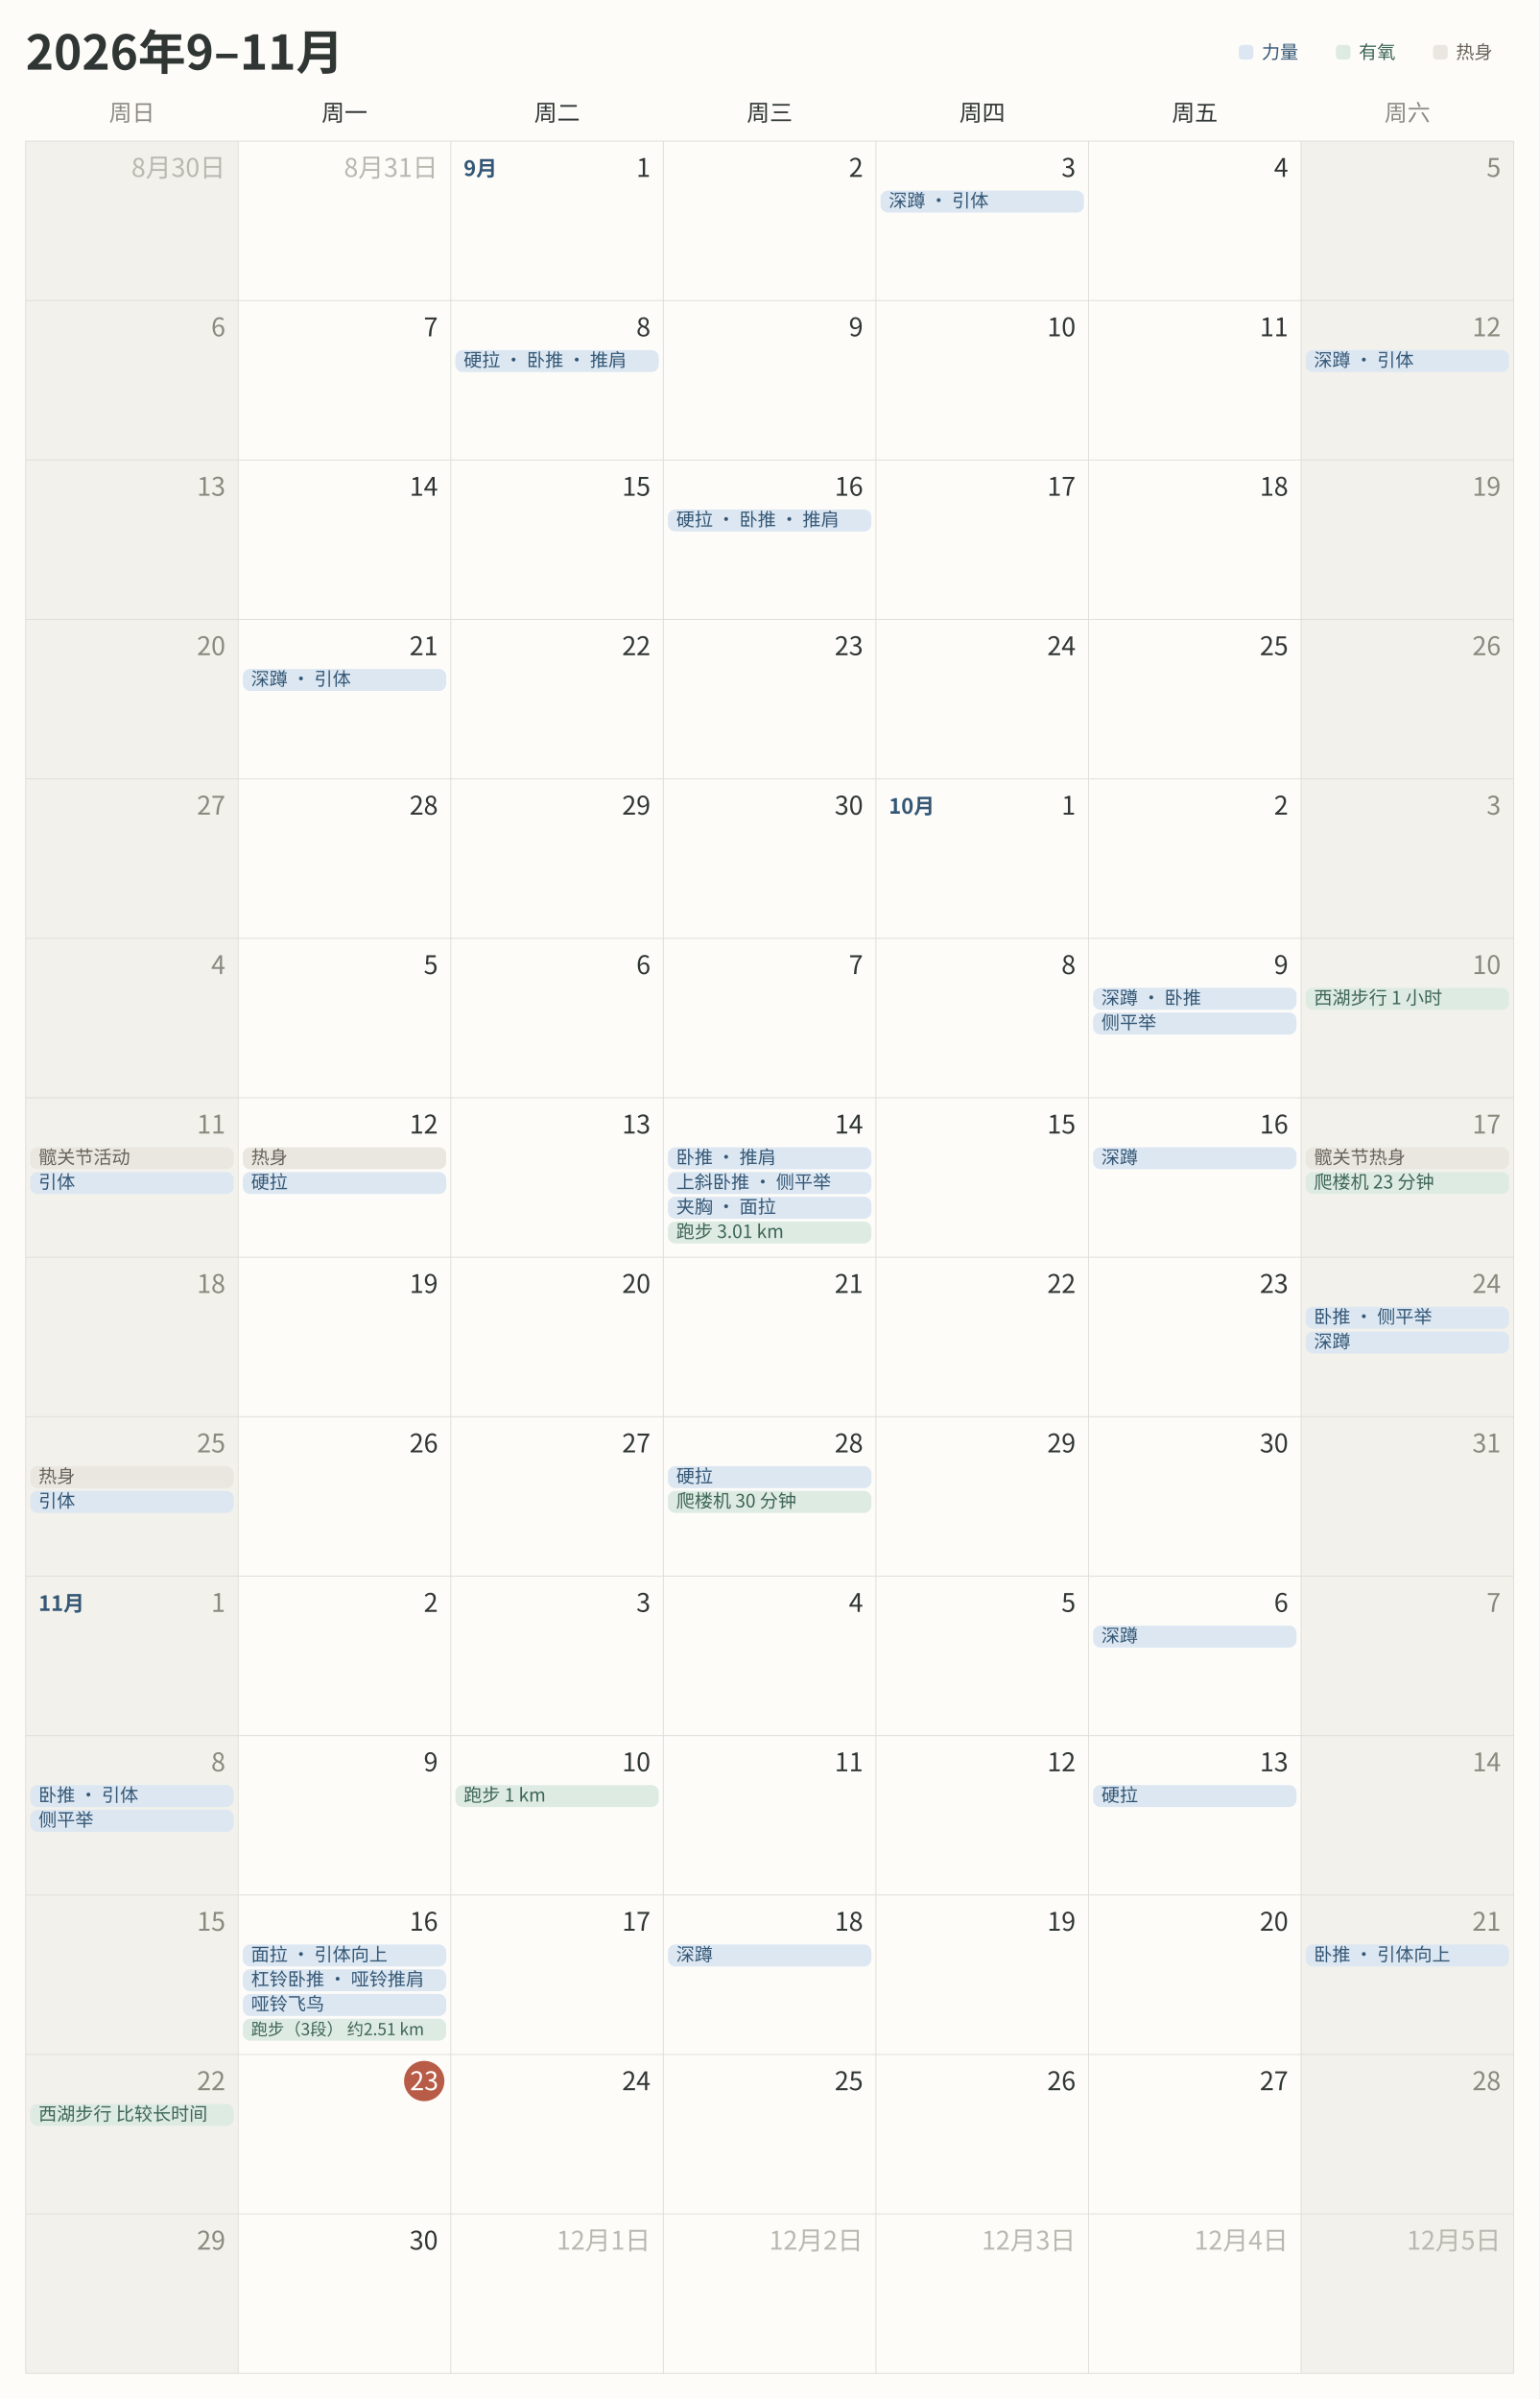
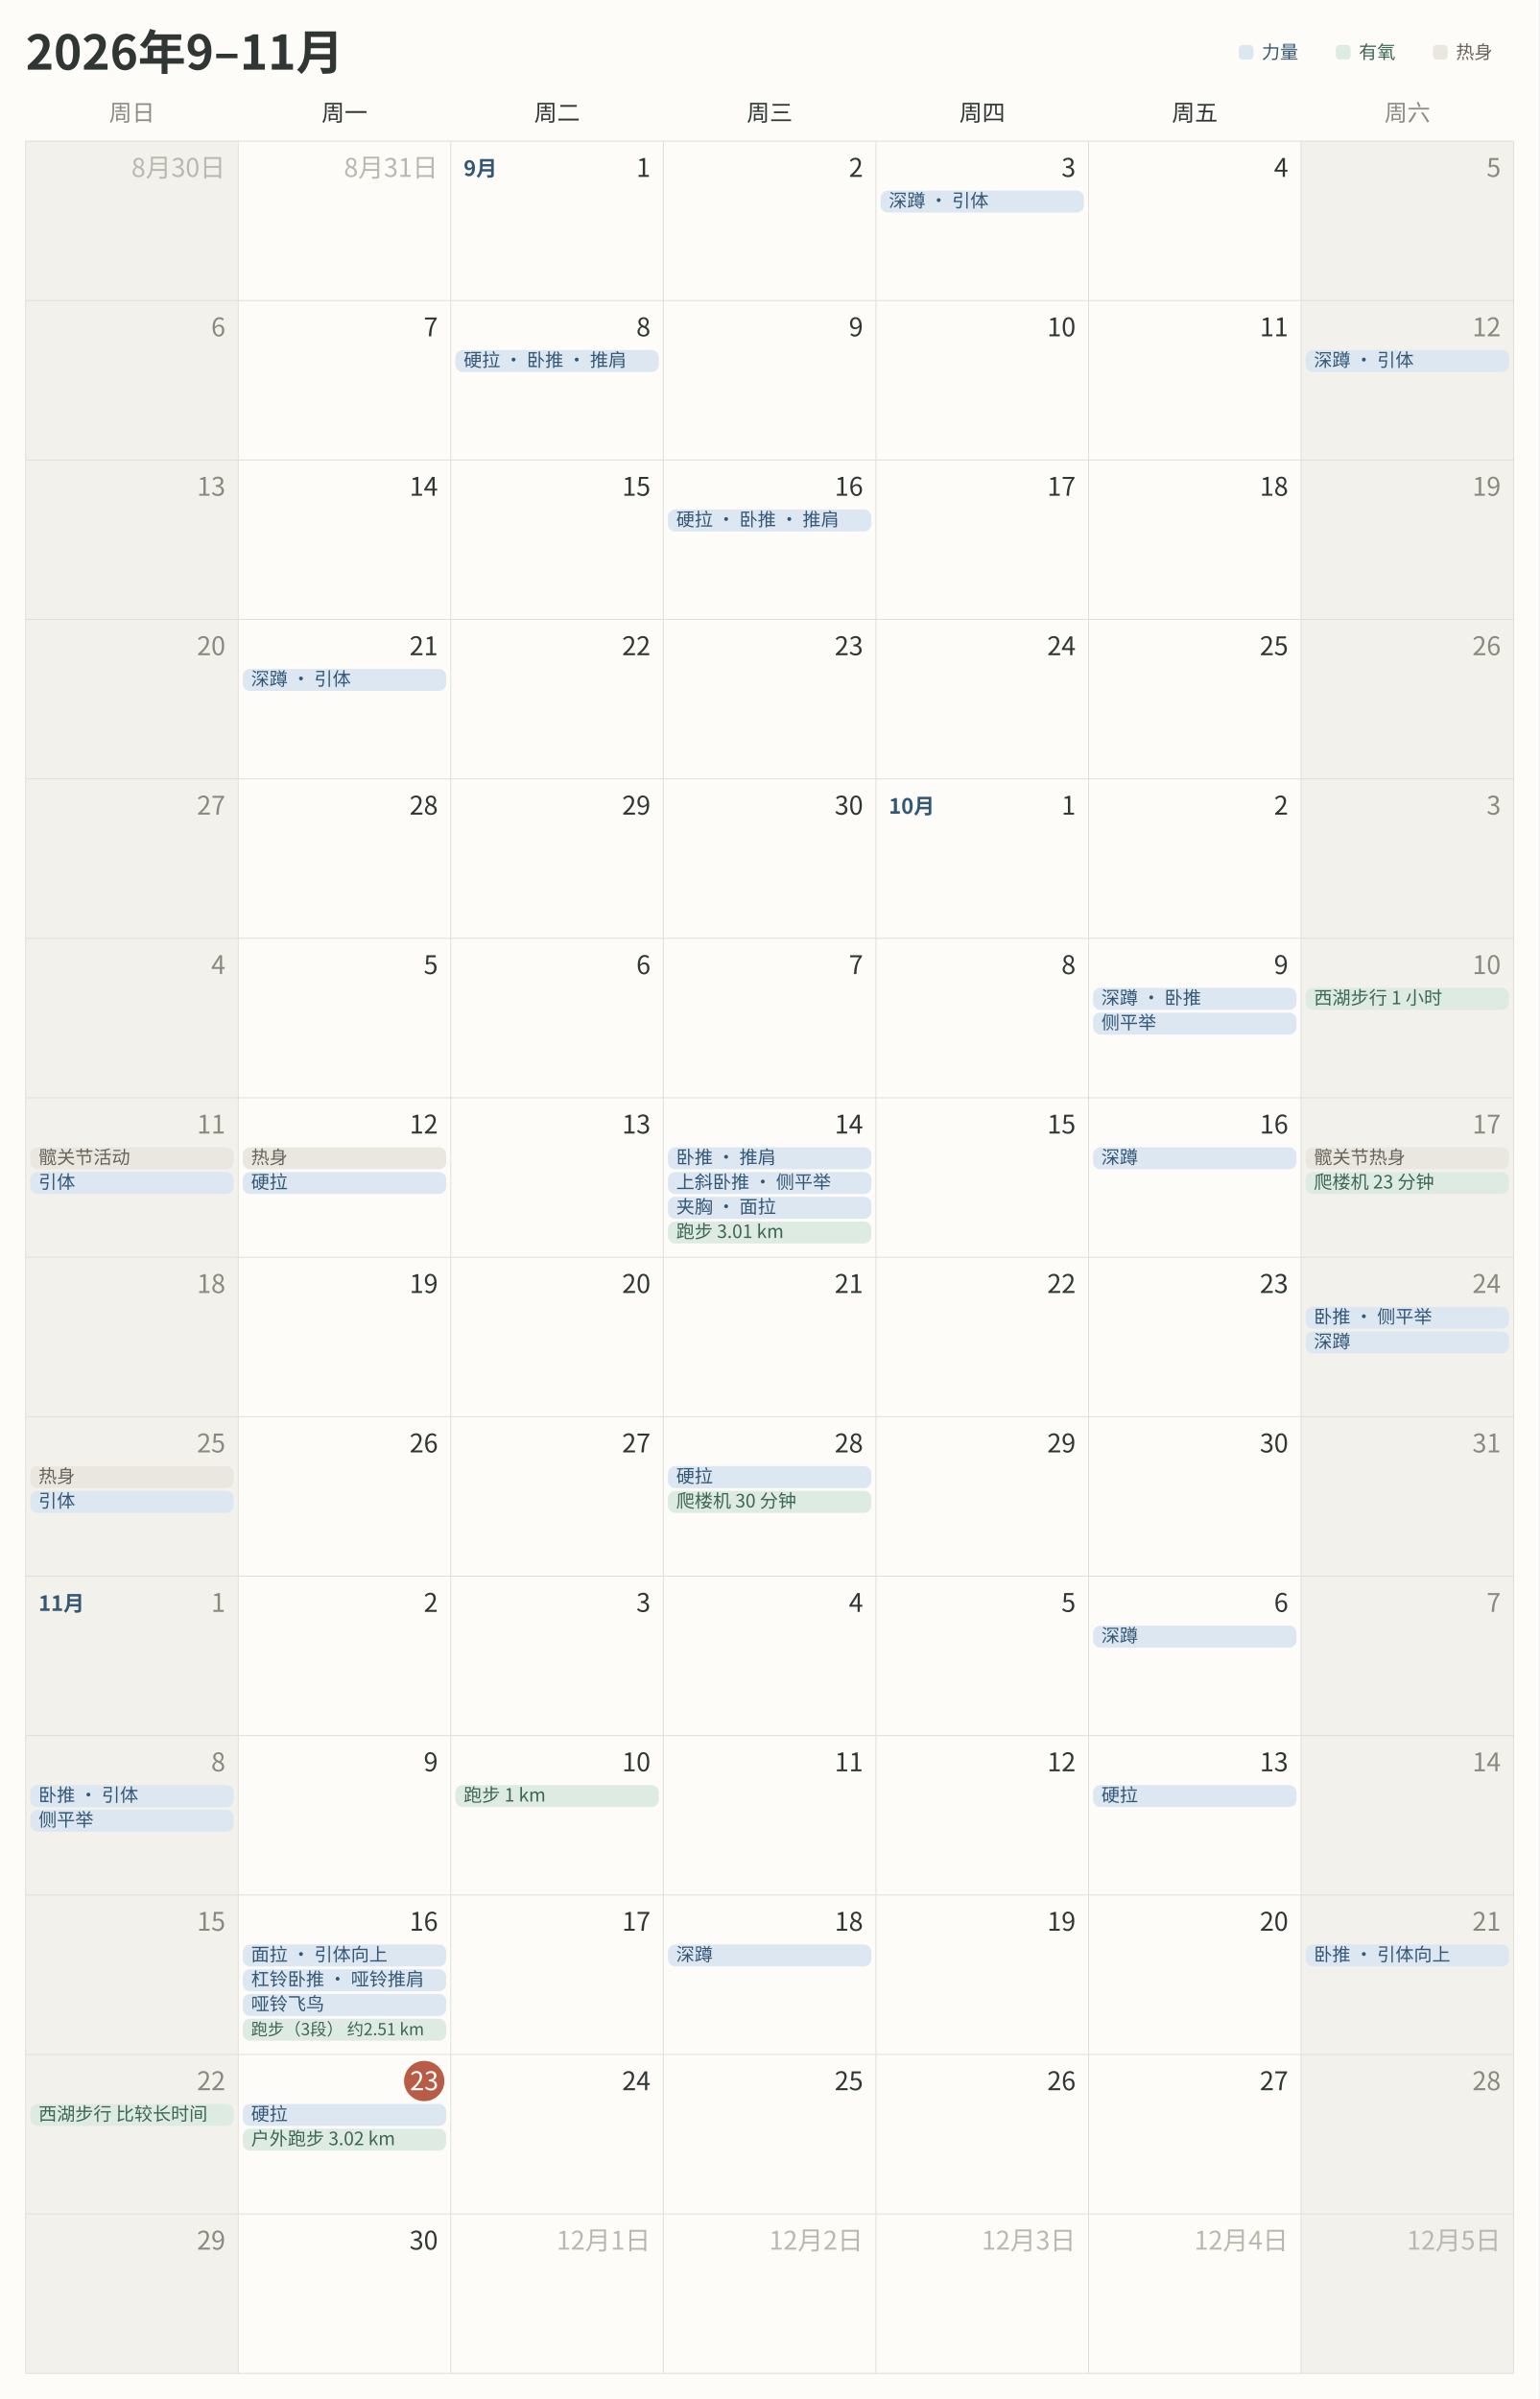
<svg xmlns="http://www.w3.org/2000/svg" width="1680" height="2618" viewBox="0 0 1680 2618" role="img" aria-labelledby="title description">
  <rect width="1680" height="2618" fill="#fdfcf9" />
  <g font-family="-apple-system, BlinkMacSystemFont, 'PingFang SC', 'Microsoft YaHei', 'Noto Sans CJK SC', sans-serif">
    <text x="28" y="76" font-size="52" font-weight="700" fill="#303634">2026年9–11月</text>
    <rect x="1352" y="49" width="16" height="16" rx="4" fill="#dce7f2" />
    <text x="1377" y="64" font-size="20" fill="#345775">力量</text>
    <rect x="1458" y="49" width="16" height="16" rx="4" fill="#deebe3" />
    <text x="1483" y="64" font-size="20" fill="#3d6555">有氧</text>
    <rect x="1564" y="49" width="16" height="16" rx="4" fill="#eae7e0" />
    <text x="1589" y="64" font-size="20" fill="#686359">热身</text>
    <text x="144.0" y="132" text-anchor="middle" font-size="25" fill="#8c8b82">周日</text>
    <text x="376.0" y="132" text-anchor="middle" font-size="25" fill="#303634">周一</text>
    <text x="608.0" y="132" text-anchor="middle" font-size="25" fill="#303634">周二</text>
    <text x="840.0" y="132" text-anchor="middle" font-size="25" fill="#303634">周三</text>
    <text x="1072.0" y="132" text-anchor="middle" font-size="25" fill="#303634">周四</text>
    <text x="1304.0" y="132" text-anchor="middle" font-size="25" fill="#303634">周五</text>
    <text x="1536.0" y="132" text-anchor="middle" font-size="25" fill="#8c8b82">周六</text>
    <rect x="28" y="154" width="232" height="174" fill="#f2f1ec" />
    <text x="246" y="193" text-anchor="end" font-size="28" fill="#b9b8af">8月30日</text>
    <rect x="260" y="154" width="232" height="174" fill="#fdfcf9" />
    <text x="478" y="193" text-anchor="end" font-size="28" fill="#b9b8af">8月31日</text>
    <rect x="492" y="154" width="232" height="174" fill="#fdfcf9" />
    <text x="506" y="192" font-size="23" font-weight="600" fill="#345775">9月</text>
    <text x="710" y="193" text-anchor="end" font-size="28" fill="#303634">1</text>
    <rect x="724" y="154" width="232" height="174" fill="#fdfcf9" />
    <text x="942" y="193" text-anchor="end" font-size="28" fill="#303634">2</text>
    <rect x="956" y="154" width="232" height="174" fill="#fdfcf9" />
    <text x="1174" y="193" text-anchor="end" font-size="28" fill="#303634">3</text>
    <g>
      <rect x="961" y="208" width="222" height="24" rx="8" fill="#dce7f2" />
      <text x="970" y="226" font-size="20.00" fill="#345775">深蹲 · 引体</text>
    </g>
    <rect x="1188" y="154" width="232" height="174" fill="#fdfcf9" />
    <text x="1406" y="193" text-anchor="end" font-size="28" fill="#303634">4</text>
    <rect x="1420" y="154" width="232" height="174" fill="#f2f1ec" />
    <text x="1638" y="193" text-anchor="end" font-size="28" fill="#89897e">5</text>
    <rect x="28" y="328" width="232" height="174" fill="#f2f1ec" />
    <text x="246" y="367" text-anchor="end" font-size="28" fill="#89897e">6</text>
    <rect x="260" y="328" width="232" height="174" fill="#fdfcf9" />
    <text x="478" y="367" text-anchor="end" font-size="28" fill="#303634">7</text>
    <rect x="492" y="328" width="232" height="174" fill="#fdfcf9" />
    <text x="710" y="367" text-anchor="end" font-size="28" fill="#303634">8</text>
    <g>
      <rect x="497" y="382" width="222" height="24" rx="8" fill="#dce7f2" />
      <text x="506" y="400" font-size="20.00" fill="#345775">硬拉 · 卧推 · 推肩</text>
    </g>
    <rect x="724" y="328" width="232" height="174" fill="#fdfcf9" />
    <text x="942" y="367" text-anchor="end" font-size="28" fill="#303634">9</text>
    <rect x="956" y="328" width="232" height="174" fill="#fdfcf9" />
    <text x="1174" y="367" text-anchor="end" font-size="28" fill="#303634">10</text>
    <rect x="1188" y="328" width="232" height="174" fill="#fdfcf9" />
    <text x="1406" y="367" text-anchor="end" font-size="28" fill="#303634">11</text>
    <rect x="1420" y="328" width="232" height="174" fill="#f2f1ec" />
    <text x="1638" y="367" text-anchor="end" font-size="28" fill="#89897e">12</text>
    <g>
      <rect x="1425" y="382" width="222" height="24" rx="8" fill="#dce7f2" />
      <text x="1434" y="400" font-size="20.00" fill="#345775">深蹲 · 引体</text>
    </g>
    <rect x="28" y="502" width="232" height="174" fill="#f2f1ec" />
    <text x="246" y="541" text-anchor="end" font-size="28" fill="#89897e">13</text>
    <rect x="260" y="502" width="232" height="174" fill="#fdfcf9" />
    <text x="478" y="541" text-anchor="end" font-size="28" fill="#303634">14</text>
    <rect x="492" y="502" width="232" height="174" fill="#fdfcf9" />
    <text x="710" y="541" text-anchor="end" font-size="28" fill="#303634">15</text>
    <rect x="724" y="502" width="232" height="174" fill="#fdfcf9" />
    <text x="942" y="541" text-anchor="end" font-size="28" fill="#303634">16</text>
    <g>
      <rect x="729" y="556" width="222" height="24" rx="8" fill="#dce7f2" />
      <text x="738" y="574" font-size="20.00" fill="#345775">硬拉 · 卧推 · 推肩</text>
    </g>
    <rect x="956" y="502" width="232" height="174" fill="#fdfcf9" />
    <text x="1174" y="541" text-anchor="end" font-size="28" fill="#303634">17</text>
    <rect x="1188" y="502" width="232" height="174" fill="#fdfcf9" />
    <text x="1406" y="541" text-anchor="end" font-size="28" fill="#303634">18</text>
    <rect x="1420" y="502" width="232" height="174" fill="#f2f1ec" />
    <text x="1638" y="541" text-anchor="end" font-size="28" fill="#89897e">19</text>
    <rect x="28" y="676" width="232" height="174" fill="#f2f1ec" />
    <text x="246" y="715" text-anchor="end" font-size="28" fill="#89897e">20</text>
    <rect x="260" y="676" width="232" height="174" fill="#fdfcf9" />
    <text x="478" y="715" text-anchor="end" font-size="28" fill="#303634">21</text>
    <g>
      <rect x="265" y="730" width="222" height="24" rx="8" fill="#dce7f2" />
      <text x="274" y="748" font-size="20.00" fill="#345775">深蹲 · 引体</text>
    </g>
    <rect x="492" y="676" width="232" height="174" fill="#fdfcf9" />
    <text x="710" y="715" text-anchor="end" font-size="28" fill="#303634">22</text>
    <rect x="724" y="676" width="232" height="174" fill="#fdfcf9" />
    <text x="942" y="715" text-anchor="end" font-size="28" fill="#303634">23</text>
    <rect x="956" y="676" width="232" height="174" fill="#fdfcf9" />
    <text x="1174" y="715" text-anchor="end" font-size="28" fill="#303634">24</text>
    <rect x="1188" y="676" width="232" height="174" fill="#fdfcf9" />
    <text x="1406" y="715" text-anchor="end" font-size="28" fill="#303634">25</text>
    <rect x="1420" y="676" width="232" height="174" fill="#f2f1ec" />
    <text x="1638" y="715" text-anchor="end" font-size="28" fill="#89897e">26</text>
    <rect x="28" y="850" width="232" height="174" fill="#f2f1ec" />
    <text x="246" y="889" text-anchor="end" font-size="28" fill="#89897e">27</text>
    <rect x="260" y="850" width="232" height="174" fill="#fdfcf9" />
    <text x="478" y="889" text-anchor="end" font-size="28" fill="#303634">28</text>
    <rect x="492" y="850" width="232" height="174" fill="#fdfcf9" />
    <text x="710" y="889" text-anchor="end" font-size="28" fill="#303634">29</text>
    <rect x="724" y="850" width="232" height="174" fill="#fdfcf9" />
    <text x="942" y="889" text-anchor="end" font-size="28" fill="#303634">30</text>
    <rect x="956" y="850" width="232" height="174" fill="#fdfcf9" />
    <text x="970" y="888" font-size="23" font-weight="600" fill="#345775">10月</text>
    <text x="1174" y="889" text-anchor="end" font-size="28" fill="#303634">1</text>
    <rect x="1188" y="850" width="232" height="174" fill="#fdfcf9" />
    <text x="1406" y="889" text-anchor="end" font-size="28" fill="#303634">2</text>
    <rect x="1420" y="850" width="232" height="174" fill="#f2f1ec" />
    <text x="1638" y="889" text-anchor="end" font-size="28" fill="#89897e">3</text>
    <rect x="28" y="1024" width="232" height="174" fill="#f2f1ec" />
    <text x="246" y="1063" text-anchor="end" font-size="28" fill="#89897e">4</text>
    <rect x="260" y="1024" width="232" height="174" fill="#fdfcf9" />
    <text x="478" y="1063" text-anchor="end" font-size="28" fill="#303634">5</text>
    <rect x="492" y="1024" width="232" height="174" fill="#fdfcf9" />
    <text x="710" y="1063" text-anchor="end" font-size="28" fill="#303634">6</text>
    <rect x="724" y="1024" width="232" height="174" fill="#fdfcf9" />
    <text x="942" y="1063" text-anchor="end" font-size="28" fill="#303634">7</text>
    <rect x="956" y="1024" width="232" height="174" fill="#fdfcf9" />
    <text x="1174" y="1063" text-anchor="end" font-size="28" fill="#303634">8</text>
    <rect x="1188" y="1024" width="232" height="174" fill="#fdfcf9" />
    <text x="1406" y="1063" text-anchor="end" font-size="28" fill="#303634">9</text>
    <g>
      <rect x="1193" y="1078" width="222" height="24" rx="8" fill="#dce7f2" />
      <text x="1202" y="1096" font-size="20.00" fill="#345775">深蹲 · 卧推</text>
    </g>
    <g>
      <rect x="1193" y="1105" width="222" height="24" rx="8" fill="#dce7f2" />
      <text x="1202" y="1123" font-size="20.00" fill="#345775">侧平举</text>
    </g>
    <rect x="1420" y="1024" width="232" height="174" fill="#f2f1ec" />
    <text x="1638" y="1063" text-anchor="end" font-size="28" fill="#89897e">10</text>
    <g>
      <rect x="1425" y="1078" width="222" height="24" rx="8" fill="#deebe3" />
      <text x="1434" y="1096" font-size="20.00" fill="#3d6555">西湖步行 1 小时</text>
    </g>
    <rect x="28" y="1198" width="232" height="174" fill="#f2f1ec" />
    <text x="246" y="1237" text-anchor="end" font-size="28" fill="#89897e">11</text>
    <g>
      <rect x="33" y="1252" width="222" height="24" rx="8" fill="#eae7e0" />
      <text x="42" y="1270" font-size="20.00" fill="#686359">髋关节活动</text>
    </g>
    <g>
      <rect x="33" y="1279" width="222" height="24" rx="8" fill="#dce7f2" />
      <text x="42" y="1297" font-size="20.00" fill="#345775">引体</text>
    </g>
    <rect x="260" y="1198" width="232" height="174" fill="#fdfcf9" />
    <text x="478" y="1237" text-anchor="end" font-size="28" fill="#303634">12</text>
    <g>
      <rect x="265" y="1252" width="222" height="24" rx="8" fill="#eae7e0" />
      <text x="274" y="1270" font-size="20.00" fill="#686359">热身</text>
    </g>
    <g>
      <rect x="265" y="1279" width="222" height="24" rx="8" fill="#dce7f2" />
      <text x="274" y="1297" font-size="20.00" fill="#345775">硬拉</text>
    </g>
    <rect x="492" y="1198" width="232" height="174" fill="#fdfcf9" />
    <text x="710" y="1237" text-anchor="end" font-size="28" fill="#303634">13</text>
    <rect x="724" y="1198" width="232" height="174" fill="#fdfcf9" />
    <text x="942" y="1237" text-anchor="end" font-size="28" fill="#303634">14</text>
    <g>
      <rect x="729" y="1252" width="222" height="24" rx="8" fill="#dce7f2" />
      <text x="738" y="1270" font-size="20.00" fill="#345775">卧推 · 推肩</text>
    </g>
    <g>
      <rect x="729" y="1279" width="222" height="24" rx="8" fill="#dce7f2" />
      <text x="738" y="1297" font-size="20.00" fill="#345775">上斜卧推 · 侧平举</text>
    </g>
    <g>
      <rect x="729" y="1306" width="222" height="24" rx="8" fill="#dce7f2" />
      <text x="738" y="1324" font-size="20.00" fill="#345775">夹胸 · 面拉</text>
    </g>
    <g>
      <rect x="729" y="1333" width="222" height="24" rx="8" fill="#deebe3" />
      <text x="738" y="1351" font-size="20.00" fill="#3d6555">跑步 3.01 km</text>
    </g>
    <rect x="956" y="1198" width="232" height="174" fill="#fdfcf9" />
    <text x="1174" y="1237" text-anchor="end" font-size="28" fill="#303634">15</text>
    <rect x="1188" y="1198" width="232" height="174" fill="#fdfcf9" />
    <text x="1406" y="1237" text-anchor="end" font-size="28" fill="#303634">16</text>
    <g>
      <rect x="1193" y="1252" width="222" height="24" rx="8" fill="#dce7f2" />
      <text x="1202" y="1270" font-size="20.00" fill="#345775">深蹲</text>
    </g>
    <rect x="1420" y="1198" width="232" height="174" fill="#f2f1ec" />
    <text x="1638" y="1237" text-anchor="end" font-size="28" fill="#89897e">17</text>
    <g>
      <rect x="1425" y="1252" width="222" height="24" rx="8" fill="#eae7e0" />
      <text x="1434" y="1270" font-size="20.00" fill="#686359">髋关节热身</text>
    </g>
    <g>
      <rect x="1425" y="1279" width="222" height="24" rx="8" fill="#deebe3" />
      <text x="1434" y="1297" font-size="20.00" fill="#3d6555">爬楼机 23 分钟</text>
    </g>
    <rect x="28" y="1372" width="232" height="174" fill="#f2f1ec" />
    <text x="246" y="1411" text-anchor="end" font-size="28" fill="#89897e">18</text>
    <rect x="260" y="1372" width="232" height="174" fill="#fdfcf9" />
    <text x="478" y="1411" text-anchor="end" font-size="28" fill="#303634">19</text>
    <rect x="492" y="1372" width="232" height="174" fill="#fdfcf9" />
    <text x="710" y="1411" text-anchor="end" font-size="28" fill="#303634">20</text>
    <rect x="724" y="1372" width="232" height="174" fill="#fdfcf9" />
    <text x="942" y="1411" text-anchor="end" font-size="28" fill="#303634">21</text>
    <rect x="956" y="1372" width="232" height="174" fill="#fdfcf9" />
    <text x="1174" y="1411" text-anchor="end" font-size="28" fill="#303634">22</text>
    <rect x="1188" y="1372" width="232" height="174" fill="#fdfcf9" />
    <text x="1406" y="1411" text-anchor="end" font-size="28" fill="#303634">23</text>
    <rect x="1420" y="1372" width="232" height="174" fill="#f2f1ec" />
    <text x="1638" y="1411" text-anchor="end" font-size="28" fill="#89897e">24</text>
    <g>
      <rect x="1425" y="1426" width="222" height="24" rx="8" fill="#dce7f2" />
      <text x="1434" y="1444" font-size="20.00" fill="#345775">卧推 · 侧平举</text>
    </g>
    <g>
      <rect x="1425" y="1453" width="222" height="24" rx="8" fill="#dce7f2" />
      <text x="1434" y="1471" font-size="20.00" fill="#345775">深蹲</text>
    </g>
    <rect x="28" y="1546" width="232" height="174" fill="#f2f1ec" />
    <text x="246" y="1585" text-anchor="end" font-size="28" fill="#89897e">25</text>
    <g>
      <rect x="33" y="1600" width="222" height="24" rx="8" fill="#eae7e0" />
      <text x="42" y="1618" font-size="20.00" fill="#686359">热身</text>
    </g>
    <g>
      <rect x="33" y="1627" width="222" height="24" rx="8" fill="#dce7f2" />
      <text x="42" y="1645" font-size="20.00" fill="#345775">引体</text>
    </g>
    <rect x="260" y="1546" width="232" height="174" fill="#fdfcf9" />
    <text x="478" y="1585" text-anchor="end" font-size="28" fill="#303634">26</text>
    <rect x="492" y="1546" width="232" height="174" fill="#fdfcf9" />
    <text x="710" y="1585" text-anchor="end" font-size="28" fill="#303634">27</text>
    <rect x="724" y="1546" width="232" height="174" fill="#fdfcf9" />
    <text x="942" y="1585" text-anchor="end" font-size="28" fill="#303634">28</text>
    <g>
      <rect x="729" y="1600" width="222" height="24" rx="8" fill="#dce7f2" />
      <text x="738" y="1618" font-size="20.00" fill="#345775">硬拉</text>
    </g>
    <g>
      <rect x="729" y="1627" width="222" height="24" rx="8" fill="#deebe3" />
      <text x="738" y="1645" font-size="20.00" fill="#3d6555">爬楼机 30 分钟</text>
    </g>
    <rect x="956" y="1546" width="232" height="174" fill="#fdfcf9" />
    <text x="1174" y="1585" text-anchor="end" font-size="28" fill="#303634">29</text>
    <rect x="1188" y="1546" width="232" height="174" fill="#fdfcf9" />
    <text x="1406" y="1585" text-anchor="end" font-size="28" fill="#303634">30</text>
    <rect x="1420" y="1546" width="232" height="174" fill="#f2f1ec" />
    <text x="1638" y="1585" text-anchor="end" font-size="28" fill="#89897e">31</text>
    <rect x="28" y="1720" width="232" height="174" fill="#f2f1ec" />
    <text x="42" y="1758" font-size="23" font-weight="600" fill="#345775">11月</text>
    <text x="246" y="1759" text-anchor="end" font-size="28" fill="#89897e">1</text>
    <rect x="260" y="1720" width="232" height="174" fill="#fdfcf9" />
    <text x="478" y="1759" text-anchor="end" font-size="28" fill="#303634">2</text>
    <rect x="492" y="1720" width="232" height="174" fill="#fdfcf9" />
    <text x="710" y="1759" text-anchor="end" font-size="28" fill="#303634">3</text>
    <rect x="724" y="1720" width="232" height="174" fill="#fdfcf9" />
    <text x="942" y="1759" text-anchor="end" font-size="28" fill="#303634">4</text>
    <rect x="956" y="1720" width="232" height="174" fill="#fdfcf9" />
    <text x="1174" y="1759" text-anchor="end" font-size="28" fill="#303634">5</text>
    <rect x="1188" y="1720" width="232" height="174" fill="#fdfcf9" />
    <text x="1406" y="1759" text-anchor="end" font-size="28" fill="#303634">6</text>
    <g>
      <rect x="1193" y="1774" width="222" height="24" rx="8" fill="#dce7f2" />
      <text x="1202" y="1792" font-size="20.00" fill="#345775">深蹲</text>
    </g>
    <rect x="1420" y="1720" width="232" height="174" fill="#f2f1ec" />
    <text x="1638" y="1759" text-anchor="end" font-size="28" fill="#89897e">7</text>
    <rect x="28" y="1894" width="232" height="174" fill="#f2f1ec" />
    <text x="246" y="1933" text-anchor="end" font-size="28" fill="#89897e">8</text>
    <g>
      <rect x="33" y="1948" width="222" height="24" rx="8" fill="#dce7f2" />
      <text x="42" y="1966" font-size="20.00" fill="#345775">卧推 · 引体</text>
    </g>
    <g>
      <rect x="33" y="1975" width="222" height="24" rx="8" fill="#dce7f2" />
      <text x="42" y="1993" font-size="20.00" fill="#345775">侧平举</text>
    </g>
    <rect x="260" y="1894" width="232" height="174" fill="#fdfcf9" />
    <text x="478" y="1933" text-anchor="end" font-size="28" fill="#303634">9</text>
    <rect x="492" y="1894" width="232" height="174" fill="#fdfcf9" />
    <text x="710" y="1933" text-anchor="end" font-size="28" fill="#303634">10</text>
    <g>
      <rect x="497" y="1948" width="222" height="24" rx="8" fill="#deebe3" />
      <text x="506" y="1966" font-size="20.00" fill="#3d6555">跑步 1 km</text>
    </g>
    <rect x="724" y="1894" width="232" height="174" fill="#fdfcf9" />
    <text x="942" y="1933" text-anchor="end" font-size="28" fill="#303634">11</text>
    <rect x="956" y="1894" width="232" height="174" fill="#fdfcf9" />
    <text x="1174" y="1933" text-anchor="end" font-size="28" fill="#303634">12</text>
    <rect x="1188" y="1894" width="232" height="174" fill="#fdfcf9" />
    <text x="1406" y="1933" text-anchor="end" font-size="28" fill="#303634">13</text>
    <g>
      <rect x="1193" y="1948" width="222" height="24" rx="8" fill="#dce7f2" />
      <text x="1202" y="1966" font-size="20.00" fill="#345775">硬拉</text>
    </g>
    <rect x="1420" y="1894" width="232" height="174" fill="#f2f1ec" />
    <text x="1638" y="1933" text-anchor="end" font-size="28" fill="#89897e">14</text>
    <rect x="28" y="2068" width="232" height="174" fill="#f2f1ec" />
    <text x="246" y="2107" text-anchor="end" font-size="28" fill="#89897e">15</text>
    <rect x="260" y="2068" width="232" height="174" fill="#fdfcf9" />
    <text x="478" y="2107" text-anchor="end" font-size="28" fill="#303634">16</text>
    <g>
      <rect x="265" y="2122" width="222" height="24" rx="8" fill="#dce7f2" />
      <text x="274" y="2140" font-size="20.00" fill="#345775">面拉 · 引体向上</text>
    </g>
    <g>
      <rect x="265" y="2149" width="222" height="24" rx="8" fill="#dce7f2" />
      <text x="274" y="2167" font-size="20.00" fill="#345775">杠铃卧推 · 哑铃推肩</text>
    </g>
    <g>
      <rect x="265" y="2176" width="222" height="24" rx="8" fill="#dce7f2" />
      <text x="274" y="2194" font-size="20.00" fill="#345775">哑铃飞鸟</text>
    </g>
    <g>
      <rect x="265" y="2203" width="222" height="24" rx="8" fill="#deebe3" />
      <text x="274" y="2221" font-size="18.12" fill="#3d6555">跑步（3段） 约2.51 km</text>
    </g>
    <rect x="492" y="2068" width="232" height="174" fill="#fdfcf9" />
    <text x="710" y="2107" text-anchor="end" font-size="28" fill="#303634">17</text>
    <rect x="724" y="2068" width="232" height="174" fill="#fdfcf9" />
    <text x="942" y="2107" text-anchor="end" font-size="28" fill="#303634">18</text>
    <g>
      <rect x="729" y="2122" width="222" height="24" rx="8" fill="#dce7f2" />
      <text x="738" y="2140" font-size="20.00" fill="#345775">深蹲</text>
    </g>
    <rect x="956" y="2068" width="232" height="174" fill="#fdfcf9" />
    <text x="1174" y="2107" text-anchor="end" font-size="28" fill="#303634">19</text>
    <rect x="1188" y="2068" width="232" height="174" fill="#fdfcf9" />
    <text x="1406" y="2107" text-anchor="end" font-size="28" fill="#303634">20</text>
    <rect x="1420" y="2068" width="232" height="174" fill="#f2f1ec" />
    <text x="1638" y="2107" text-anchor="end" font-size="28" fill="#89897e">21</text>
    <g>
      <rect x="1425" y="2122" width="222" height="24" rx="8" fill="#dce7f2" />
      <text x="1434" y="2140" font-size="20.00" fill="#345775">卧推 · 引体向上</text>
    </g>
    <rect x="28" y="2242" width="232" height="174" fill="#f2f1ec" />
    <text x="246" y="2281" text-anchor="end" font-size="28" fill="#89897e">22</text>
    <g>
      <rect x="33" y="2296" width="222" height="24" rx="8" fill="#deebe3" />
      <text x="42" y="2314" font-size="20.00" fill="#3d6555">西湖步行 比较长时间</text>
    </g>
    <rect x="260" y="2242" width="232" height="174" fill="#fdfcf9" />
    <circle cx="463" cy="2271" r="22" fill="#b85c47" />
    <text x="463" y="2281" text-anchor="middle" font-size="28" fill="#ffffff">23</text>
+     <g>
+       <rect x="265" y="2296" width="222" height="24" rx="8" fill="#dce7f2" />
+       <text x="274" y="2314" font-size="20.00" fill="#345775">硬拉</text>
+     </g>
+     <g>
+       <rect x="265" y="2323" width="222" height="24" rx="8" fill="#deebe3" />
+       <text x="274" y="2341" font-size="20.00" fill="#3d6555">户外跑步 3.02 km</text>
+     </g>
    <rect x="492" y="2242" width="232" height="174" fill="#fdfcf9" />
    <text x="710" y="2281" text-anchor="end" font-size="28" fill="#303634">24</text>
    <rect x="724" y="2242" width="232" height="174" fill="#fdfcf9" />
    <text x="942" y="2281" text-anchor="end" font-size="28" fill="#303634">25</text>
    <rect x="956" y="2242" width="232" height="174" fill="#fdfcf9" />
    <text x="1174" y="2281" text-anchor="end" font-size="28" fill="#303634">26</text>
    <rect x="1188" y="2242" width="232" height="174" fill="#fdfcf9" />
    <text x="1406" y="2281" text-anchor="end" font-size="28" fill="#303634">27</text>
    <rect x="1420" y="2242" width="232" height="174" fill="#f2f1ec" />
    <text x="1638" y="2281" text-anchor="end" font-size="28" fill="#89897e">28</text>
    <rect x="28" y="2416" width="232" height="174" fill="#f2f1ec" />
    <text x="246" y="2455" text-anchor="end" font-size="28" fill="#89897e">29</text>
    <rect x="260" y="2416" width="232" height="174" fill="#fdfcf9" />
    <text x="478" y="2455" text-anchor="end" font-size="28" fill="#303634">30</text>
    <rect x="492" y="2416" width="232" height="174" fill="#fdfcf9" />
    <text x="710" y="2455" text-anchor="end" font-size="28" fill="#b9b8af">12月1日</text>
    <rect x="724" y="2416" width="232" height="174" fill="#fdfcf9" />
    <text x="942" y="2455" text-anchor="end" font-size="28" fill="#b9b8af">12月2日</text>
    <rect x="956" y="2416" width="232" height="174" fill="#fdfcf9" />
    <text x="1174" y="2455" text-anchor="end" font-size="28" fill="#b9b8af">12月3日</text>
    <rect x="1188" y="2416" width="232" height="174" fill="#fdfcf9" />
    <text x="1406" y="2455" text-anchor="end" font-size="28" fill="#b9b8af">12月4日</text>
    <rect x="1420" y="2416" width="232" height="174" fill="#f2f1ec" />
    <text x="1638" y="2455" text-anchor="end" font-size="28" fill="#b9b8af">12月5日</text>
    <path d="M28,154 V2590" stroke="#deded7" stroke-width="1" />
    <path d="M260,154 V2590" stroke="#deded7" stroke-width="1" />
    <path d="M492,154 V2590" stroke="#deded7" stroke-width="1" />
    <path d="M724,154 V2590" stroke="#deded7" stroke-width="1" />
    <path d="M956,154 V2590" stroke="#deded7" stroke-width="1" />
    <path d="M1188,154 V2590" stroke="#deded7" stroke-width="1" />
    <path d="M1420,154 V2590" stroke="#deded7" stroke-width="1" />
    <path d="M1652,154 V2590" stroke="#deded7" stroke-width="1" />
    <path d="M28,154 H1652" stroke="#deded7" stroke-width="1" />
    <path d="M28,328 H1652" stroke="#deded7" stroke-width="1" />
    <path d="M28,502 H1652" stroke="#deded7" stroke-width="1" />
    <path d="M28,676 H1652" stroke="#deded7" stroke-width="1" />
    <path d="M28,850 H1652" stroke="#deded7" stroke-width="1" />
    <path d="M28,1024 H1652" stroke="#deded7" stroke-width="1" />
    <path d="M28,1198 H1652" stroke="#deded7" stroke-width="1" />
    <path d="M28,1372 H1652" stroke="#deded7" stroke-width="1" />
    <path d="M28,1546 H1652" stroke="#deded7" stroke-width="1" />
    <path d="M28,1720 H1652" stroke="#deded7" stroke-width="1" />
    <path d="M28,1894 H1652" stroke="#deded7" stroke-width="1" />
    <path d="M28,2068 H1652" stroke="#deded7" stroke-width="1" />
    <path d="M28,2242 H1652" stroke="#deded7" stroke-width="1" />
    <path d="M28,2416 H1652" stroke="#deded7" stroke-width="1" />
    <path d="M28,2590 H1652" stroke="#deded7" stroke-width="1" />
  </g>
</svg>
